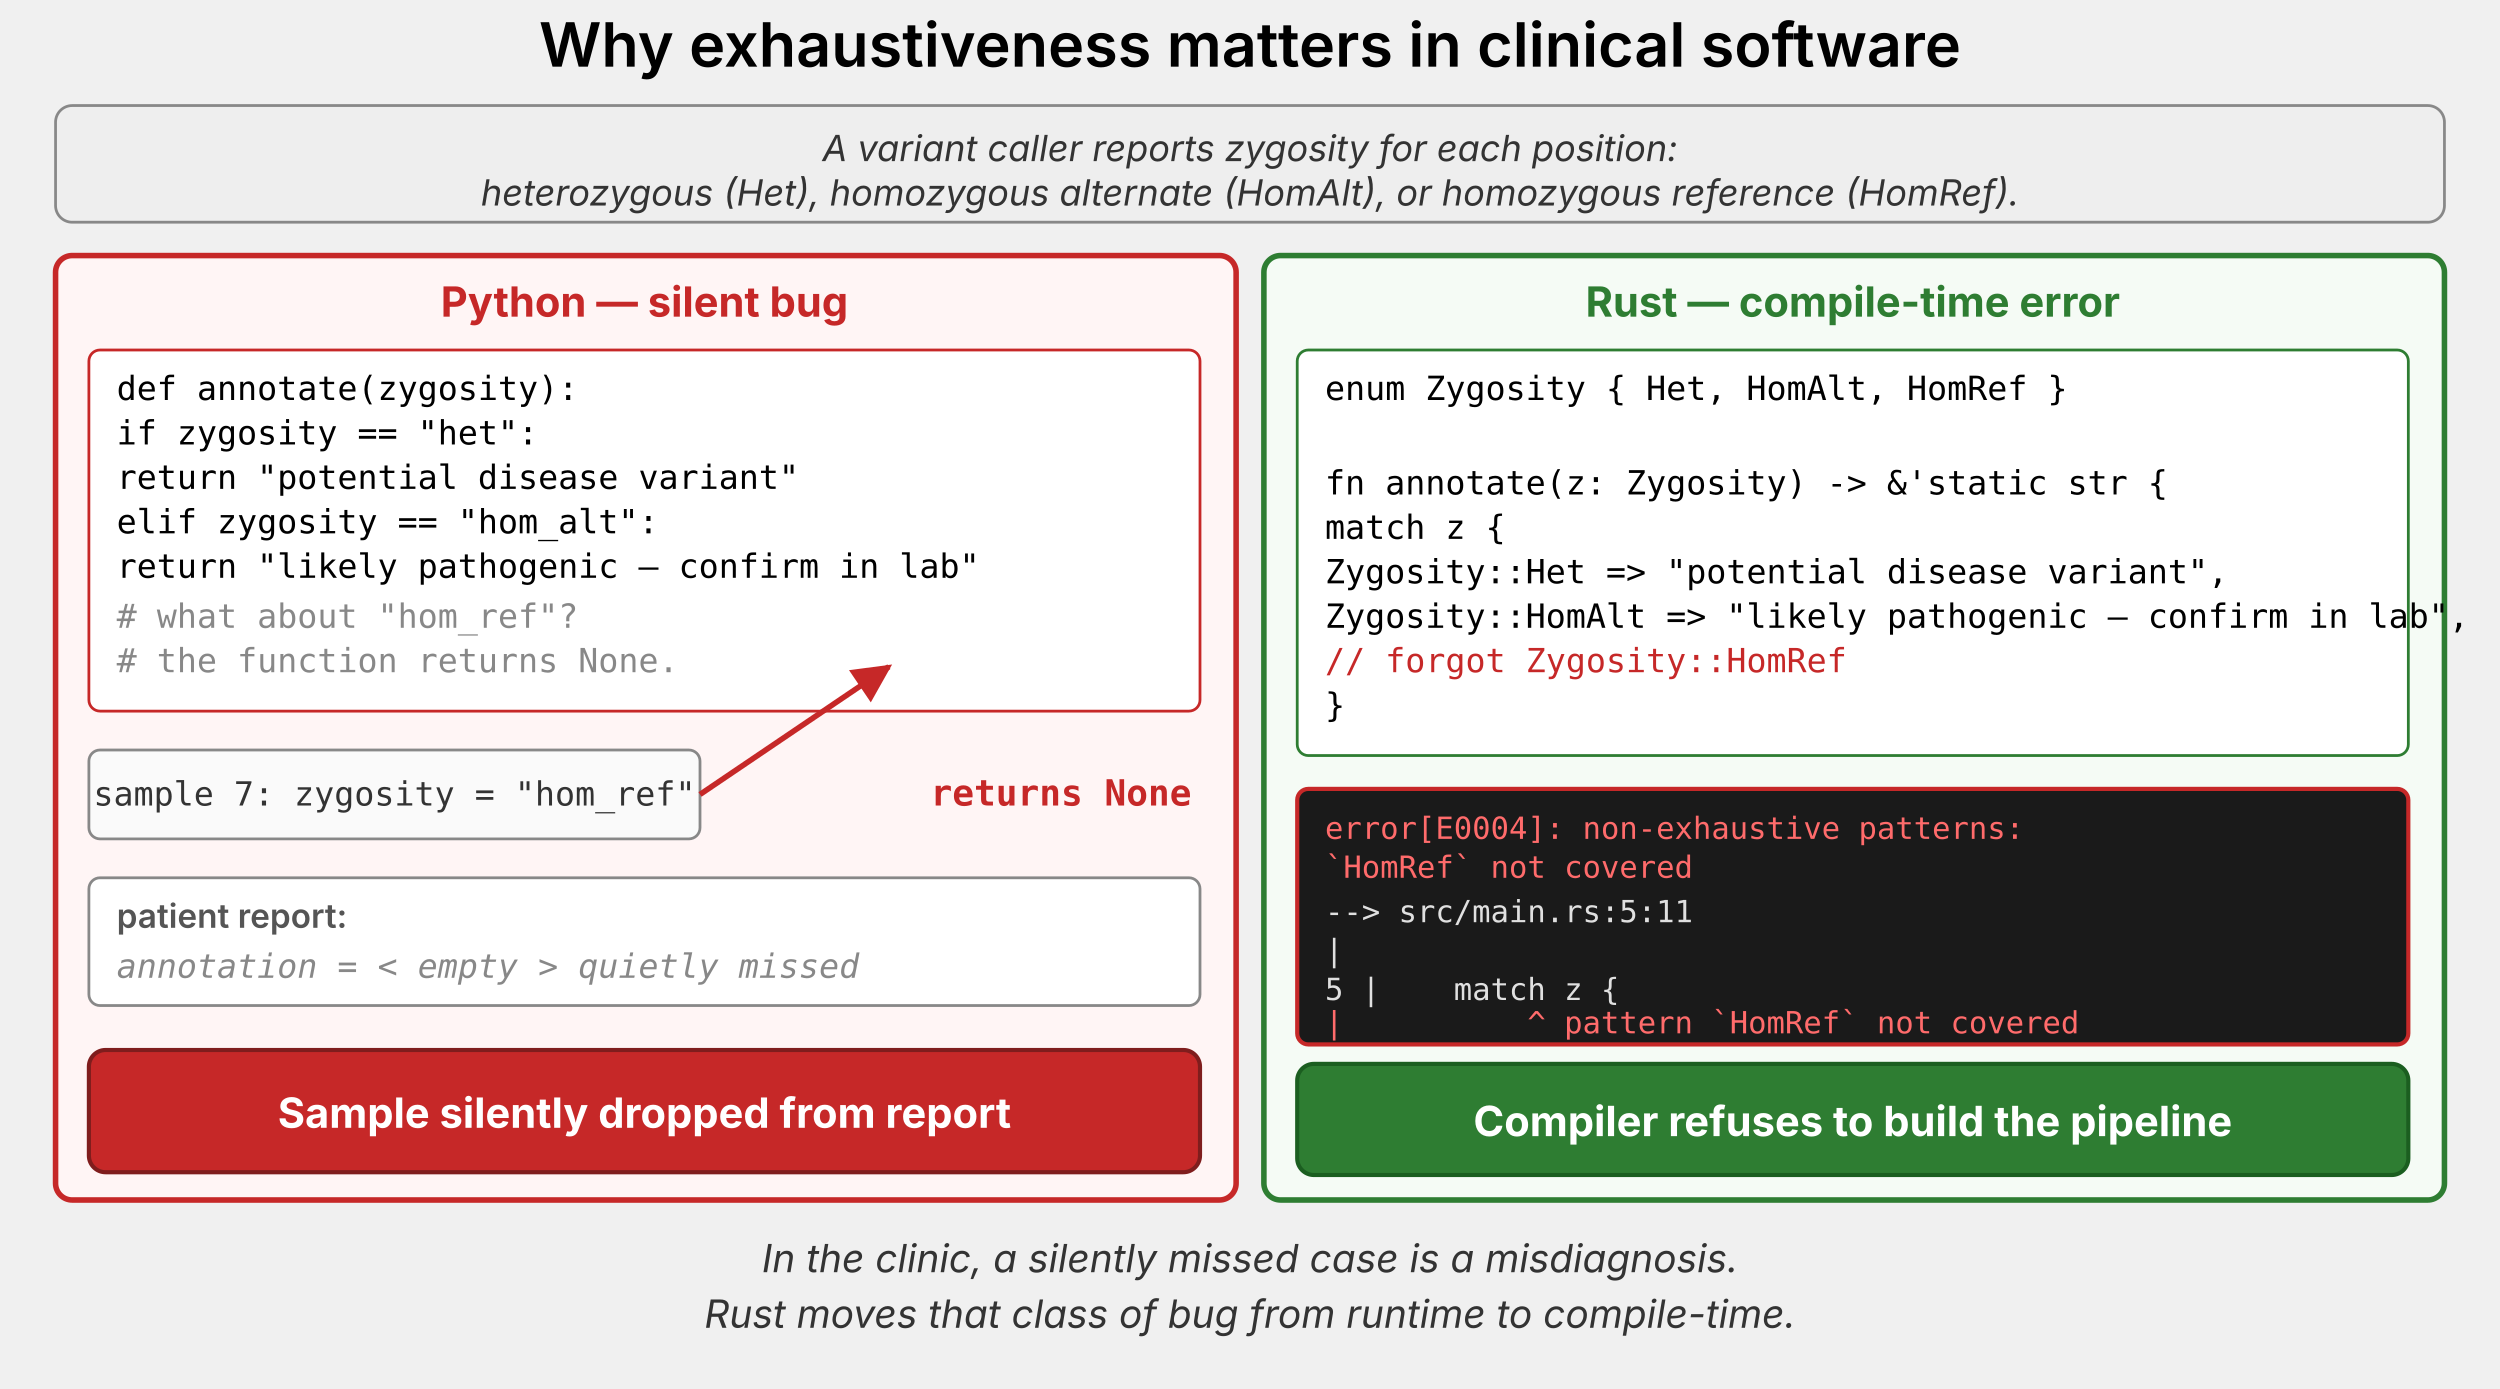
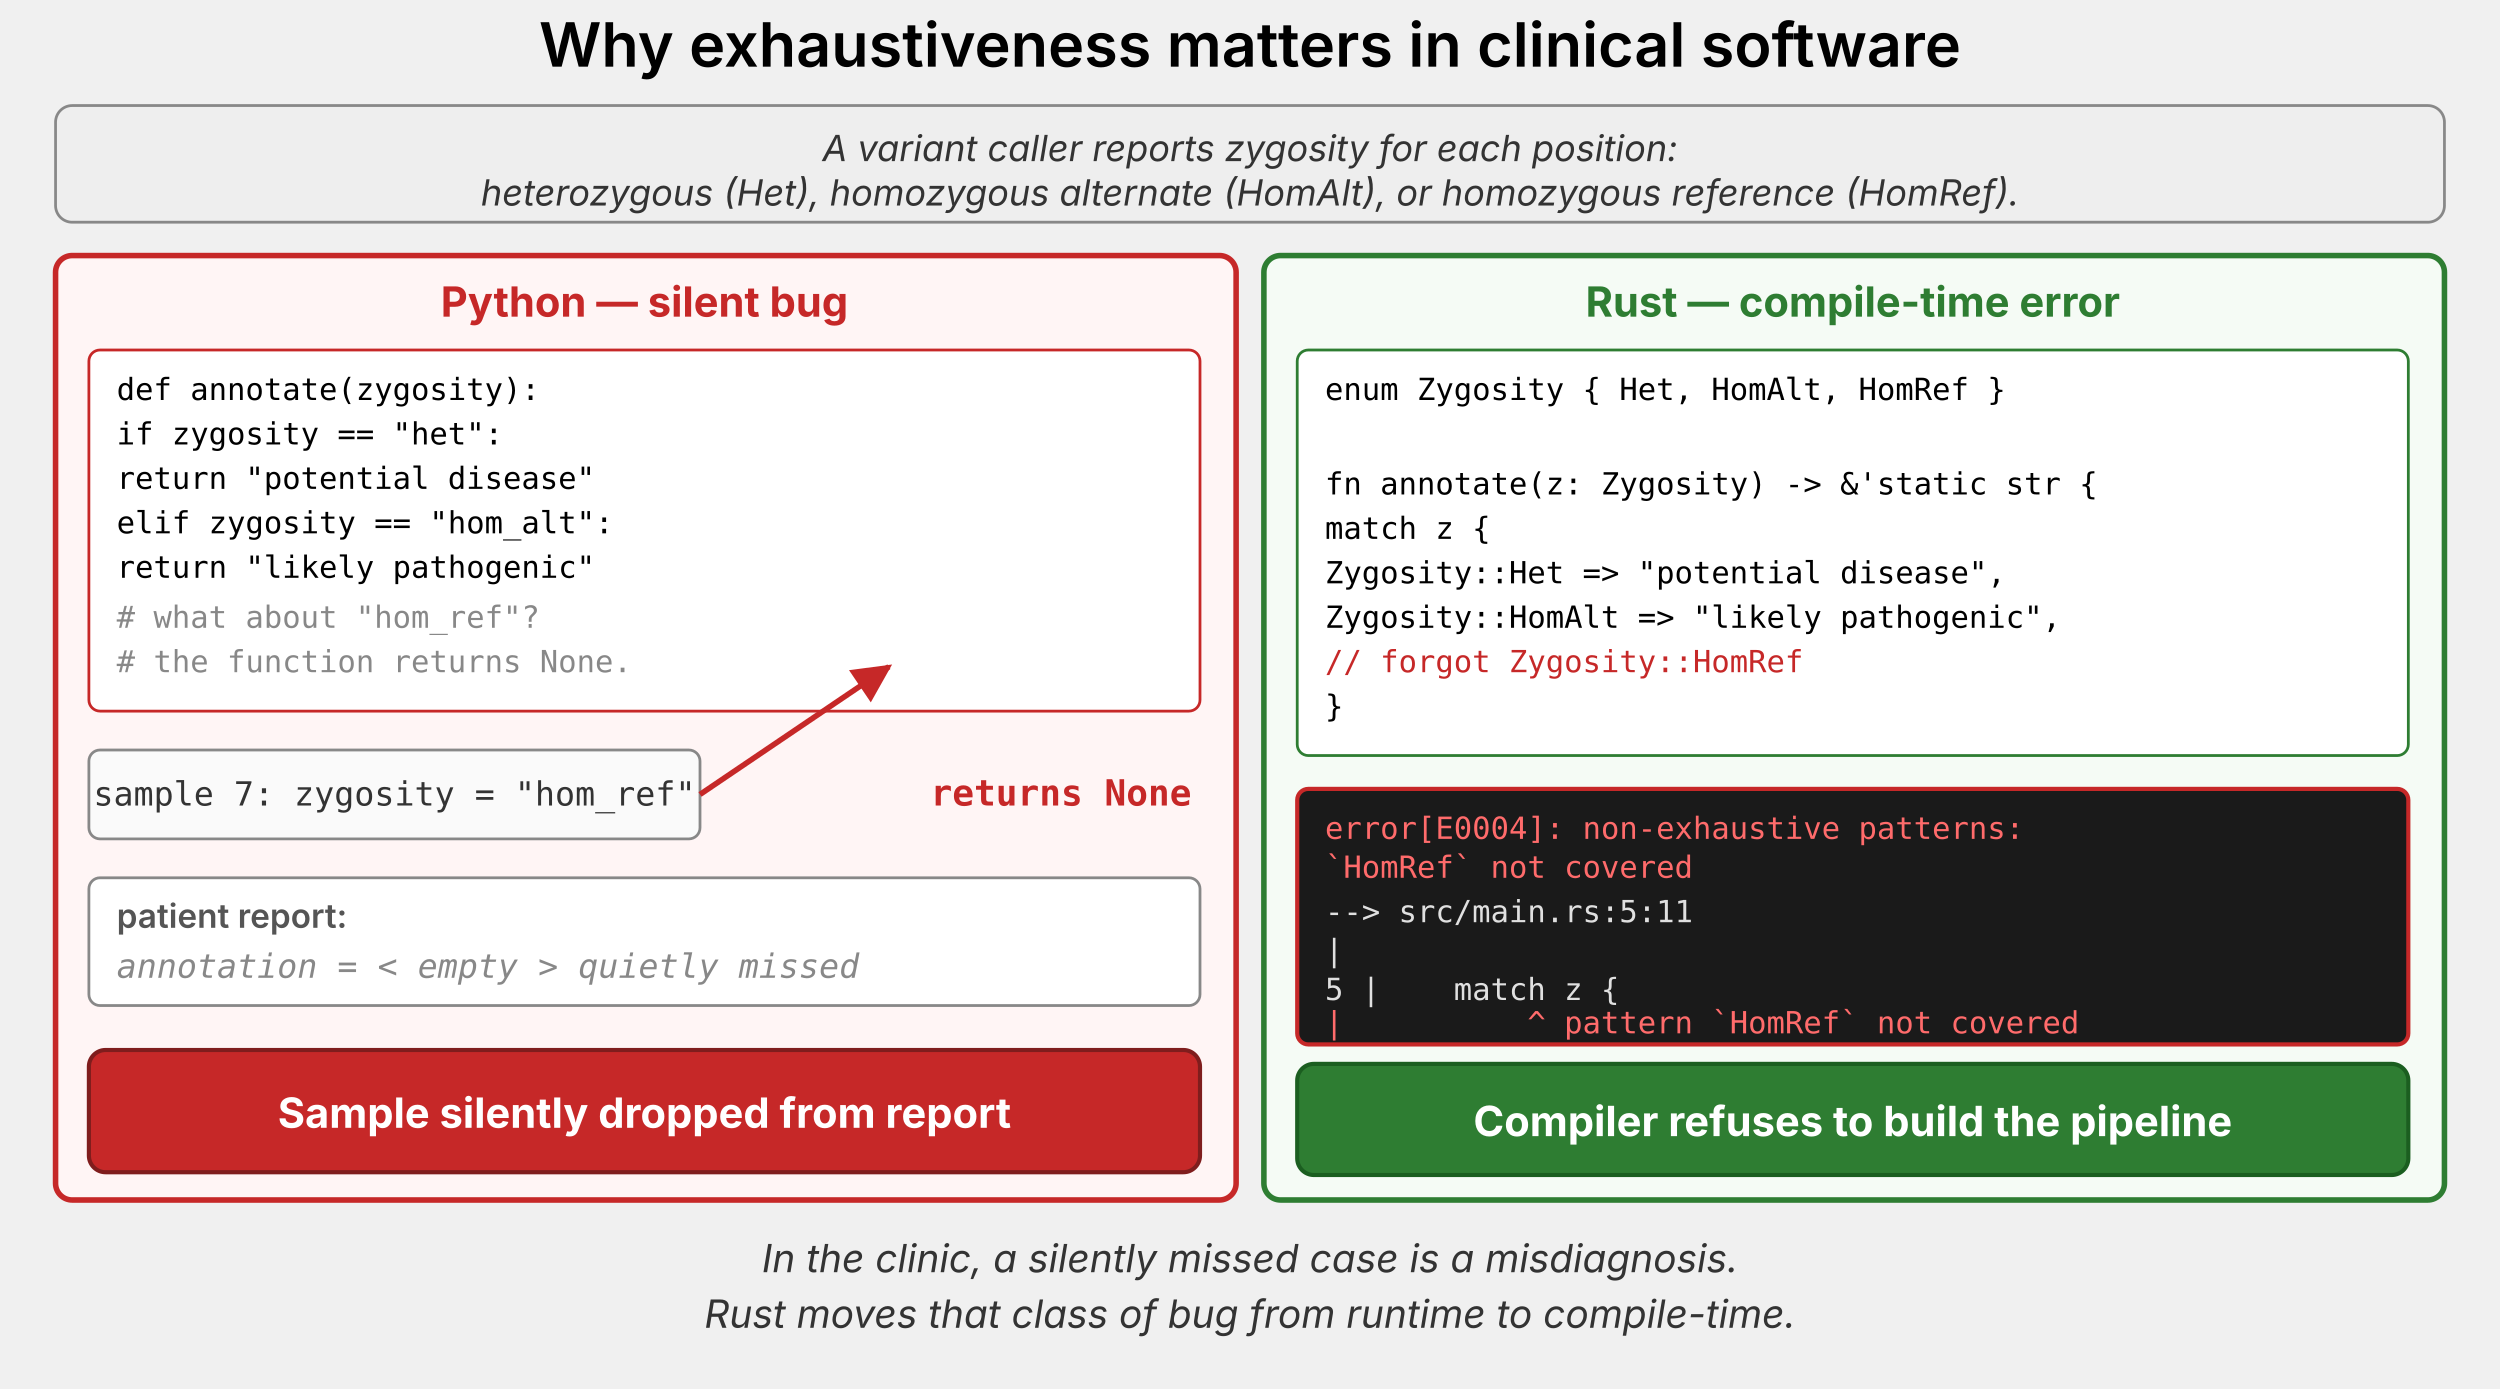
<svg xmlns="http://www.w3.org/2000/svg" viewBox="0 0 900 500" font-family="system-ui, -apple-system, sans-serif">
  <defs>
    <marker id="arr-red" viewBox="0 0 10 10" refX="9" refY="5" markerWidth="7" markerHeight="7" orient="auto-start-reverse">
      <path d="M 0 0 L 10 5 L 0 10 z" fill="#c62828" />
    </marker>
    <marker id="arr-grey" viewBox="0 0 10 10" refX="9" refY="5" markerWidth="7" markerHeight="7" orient="auto-start-reverse">
      <path d="M 0 0 L 10 5 L 0 10 z" fill="#555" />
    </marker>
  </defs>
  <text x="450" y="24" text-anchor="middle" font-size="22" font-weight="600">
    Why exhaustiveness matters in clinical software
  </text>
  <rect x="20" y="38" width="860" height="42" rx="6" ry="6" fill="#eeeeee" stroke="#888" />
  <text x="450" y="58" text-anchor="middle" font-size="13" fill="#333" font-style="italic">
    A variant caller reports zygosity for each position:
  </text>
  <text x="450" y="74" text-anchor="middle" font-size="13" fill="#333" font-style="italic">
    heterozygous (Het), homozygous alternate (HomAlt), or homozygous reference (HomRef).
  </text>
  <rect x="20" y="92" width="425" height="340" rx="6" ry="6" fill="#fff5f5" stroke="#c62828" stroke-width="2" />
  <text x="232" y="114" text-anchor="middle" font-size="15" font-weight="700" fill="#c62828">
    Python — silent bug
  </text>
  <rect x="32" y="126" width="400" height="130" rx="4" ry="4" fill="white" stroke="#c62828" stroke-width="1" />
-   <text x="42" y="144" font-size="12" font-family="ui-monospace, monospace">def annotate(zygosity):</text>
-   <text x="42" y="160" font-size="12" font-family="ui-monospace, monospace">    if zygosity == "het":</text>
-   <text x="42" y="176" font-size="12" font-family="ui-monospace, monospace">        return "potential disease variant"</text>
-   <text x="42" y="192" font-size="12" font-family="ui-monospace, monospace">    elif zygosity == "hom_alt":</text>
-   <text x="42" y="208" font-size="12" font-family="ui-monospace, monospace">        return "likely pathogenic — confirm in lab"</text>
-   <text x="42" y="226" font-size="12" font-family="ui-monospace, monospace" fill="#888">    # what about "hom_ref"?</text>
-   <text x="42" y="242" font-size="12" font-family="ui-monospace, monospace" fill="#888">    # the function returns None.</text>
+   <text x="42" y="144" font-size="11" font-family="ui-monospace, monospace">def annotate(zygosity):</text>
+   <text x="42" y="160" font-size="11" font-family="ui-monospace, monospace">    if zygosity == "het":</text>
+   <text x="42" y="176" font-size="11" font-family="ui-monospace, monospace">        return "potential disease"</text>
+   <text x="42" y="192" font-size="11" font-family="ui-monospace, monospace">    elif zygosity == "hom_alt":</text>
+   <text x="42" y="208" font-size="11" font-family="ui-monospace, monospace">        return "likely pathogenic"</text>
+   <text x="42" y="226" font-size="11" font-family="ui-monospace, monospace" fill="#888">    # what about "hom_ref"?</text>
+   <text x="42" y="242" font-size="11" font-family="ui-monospace, monospace" fill="#888">    # the function returns None.</text>
  <rect x="32" y="270" width="220" height="32" rx="4" ry="4" fill="#fafafa" stroke="#888" stroke-width="1" />
  <text x="142" y="290" text-anchor="middle" font-size="12" font-family="ui-monospace, monospace" fill="#333">
    sample 7: zygosity = "hom_ref"
  </text>
  <line x1="252" y1="286" x2="320" y2="240" stroke="#c62828" stroke-width="2" marker-end="url(#arr-red)" />
  <text x="335" y="290" font-size="13" font-weight="700" font-family="ui-monospace, monospace" fill="#c62828">
    returns None
  </text>
  <rect x="32" y="316" width="400" height="46" rx="4" ry="4" fill="white" stroke="#888" stroke-width="1" />
  <text x="42" y="334" font-size="12" font-weight="600" fill="#555">patient report:</text>
  <text x="42" y="352" font-size="12" font-family="ui-monospace, monospace" fill="#888" font-style="italic">
    annotation = &lt; empty &gt;     quietly missed
  </text>
  <rect x="32" y="378" width="400" height="44" rx="6" ry="6" fill="#c62828" stroke="#7f1d1d" stroke-width="1.5" />
  <text x="232" y="406" text-anchor="middle" font-size="15" font-weight="700" fill="white">
    Sample silently dropped from report
  </text>
  <rect x="455" y="92" width="425" height="340" rx="6" ry="6" fill="#f5fbf5" stroke="#2e7d32" stroke-width="2" />
  <text x="667" y="114" text-anchor="middle" font-size="15" font-weight="700" fill="#2e7d32">
    Rust — compile-time error
  </text>
  <rect x="467" y="126" width="400" height="146" rx="4" ry="4" fill="white" stroke="#2e7d32" stroke-width="1" />
-   <text x="477" y="144" font-size="12" font-family="ui-monospace, monospace">enum Zygosity { Het, HomAlt, HomRef }</text>
-   <text x="477" y="162" font-size="12" font-family="ui-monospace, monospace" />
-   <text x="477" y="178" font-size="12" font-family="ui-monospace, monospace">fn annotate(z: Zygosity) -&gt; &amp;'static str {</text>
-   <text x="477" y="194" font-size="12" font-family="ui-monospace, monospace">    match z {</text>
-   <text x="477" y="210" font-size="12" font-family="ui-monospace, monospace">        Zygosity::Het    =&gt; "potential disease variant",</text>
-   <text x="477" y="226" font-size="12" font-family="ui-monospace, monospace">        Zygosity::HomAlt =&gt; "likely pathogenic — confirm in lab",</text>
-   <text x="477" y="242" font-size="12" font-family="ui-monospace, monospace" fill="#c62828">        // forgot Zygosity::HomRef</text>
-   <text x="477" y="258" font-size="12" font-family="ui-monospace, monospace">    }</text>
+   <text x="477" y="144" font-size="11" font-family="ui-monospace, monospace">enum Zygosity { Het, HomAlt, HomRef }</text>
+   <text x="477" y="162" font-size="11" font-family="ui-monospace, monospace" />
+   <text x="477" y="178" font-size="11" font-family="ui-monospace, monospace">fn annotate(z: Zygosity) -&gt; &amp;'static str {</text>
+   <text x="477" y="194" font-size="11" font-family="ui-monospace, monospace">    match z {</text>
+   <text x="477" y="210" font-size="11" font-family="ui-monospace, monospace">        Zygosity::Het    =&gt; "potential disease",</text>
+   <text x="477" y="226" font-size="11" font-family="ui-monospace, monospace">        Zygosity::HomAlt =&gt; "likely pathogenic",</text>
+   <text x="477" y="242" font-size="11" font-family="ui-monospace, monospace" fill="#c62828">        // forgot Zygosity::HomRef</text>
+   <text x="477" y="258" font-size="11" font-family="ui-monospace, monospace">    }</text>
  <rect x="467" y="284" width="400" height="92" rx="4" ry="4" fill="#1a1a1a" stroke="#c62828" stroke-width="1.5" />
  <text x="477" y="302" font-size="11" font-family="ui-monospace, monospace" fill="#ff6b6b">
    error[E0004]: non-exhaustive patterns:
  </text>
  <text x="477" y="316" font-size="11" font-family="ui-monospace, monospace" fill="#ff6b6b">
      `HomRef` not covered
  </text>
  <text x="477" y="332" font-size="11" font-family="ui-monospace, monospace" fill="#e0e0e0">
      --&gt; src/main.rs:5:11
  </text>
  <text x="477" y="346" font-size="11" font-family="ui-monospace, monospace" fill="#e0e0e0">
       |
  </text>
  <text x="477" y="360" font-size="11" font-family="ui-monospace, monospace" fill="#e0e0e0">
     5 |    match z {
  </text>
  <text x="477" y="372" font-size="11" font-family="ui-monospace, monospace" fill="#ff6b6b">
       |          ^ pattern `HomRef` not covered
  </text>
  <rect x="467" y="383" width="400" height="40" rx="6" ry="6" fill="#2e7d32" stroke="#1b5e20" stroke-width="1.5" />
  <text x="667" y="409" text-anchor="middle" font-size="15" font-weight="700" fill="white">
    Compiler refuses to build the pipeline
  </text>
  <text x="450" y="458" text-anchor="middle" font-size="14" font-style="italic" fill="#333">
    In the clinic, a silently missed case is a misdiagnosis.
  </text>
  <text x="450" y="478" text-anchor="middle" font-size="14" font-style="italic" fill="#333">
    Rust moves that class of bug from runtime to compile-time.
  </text>
</svg>
